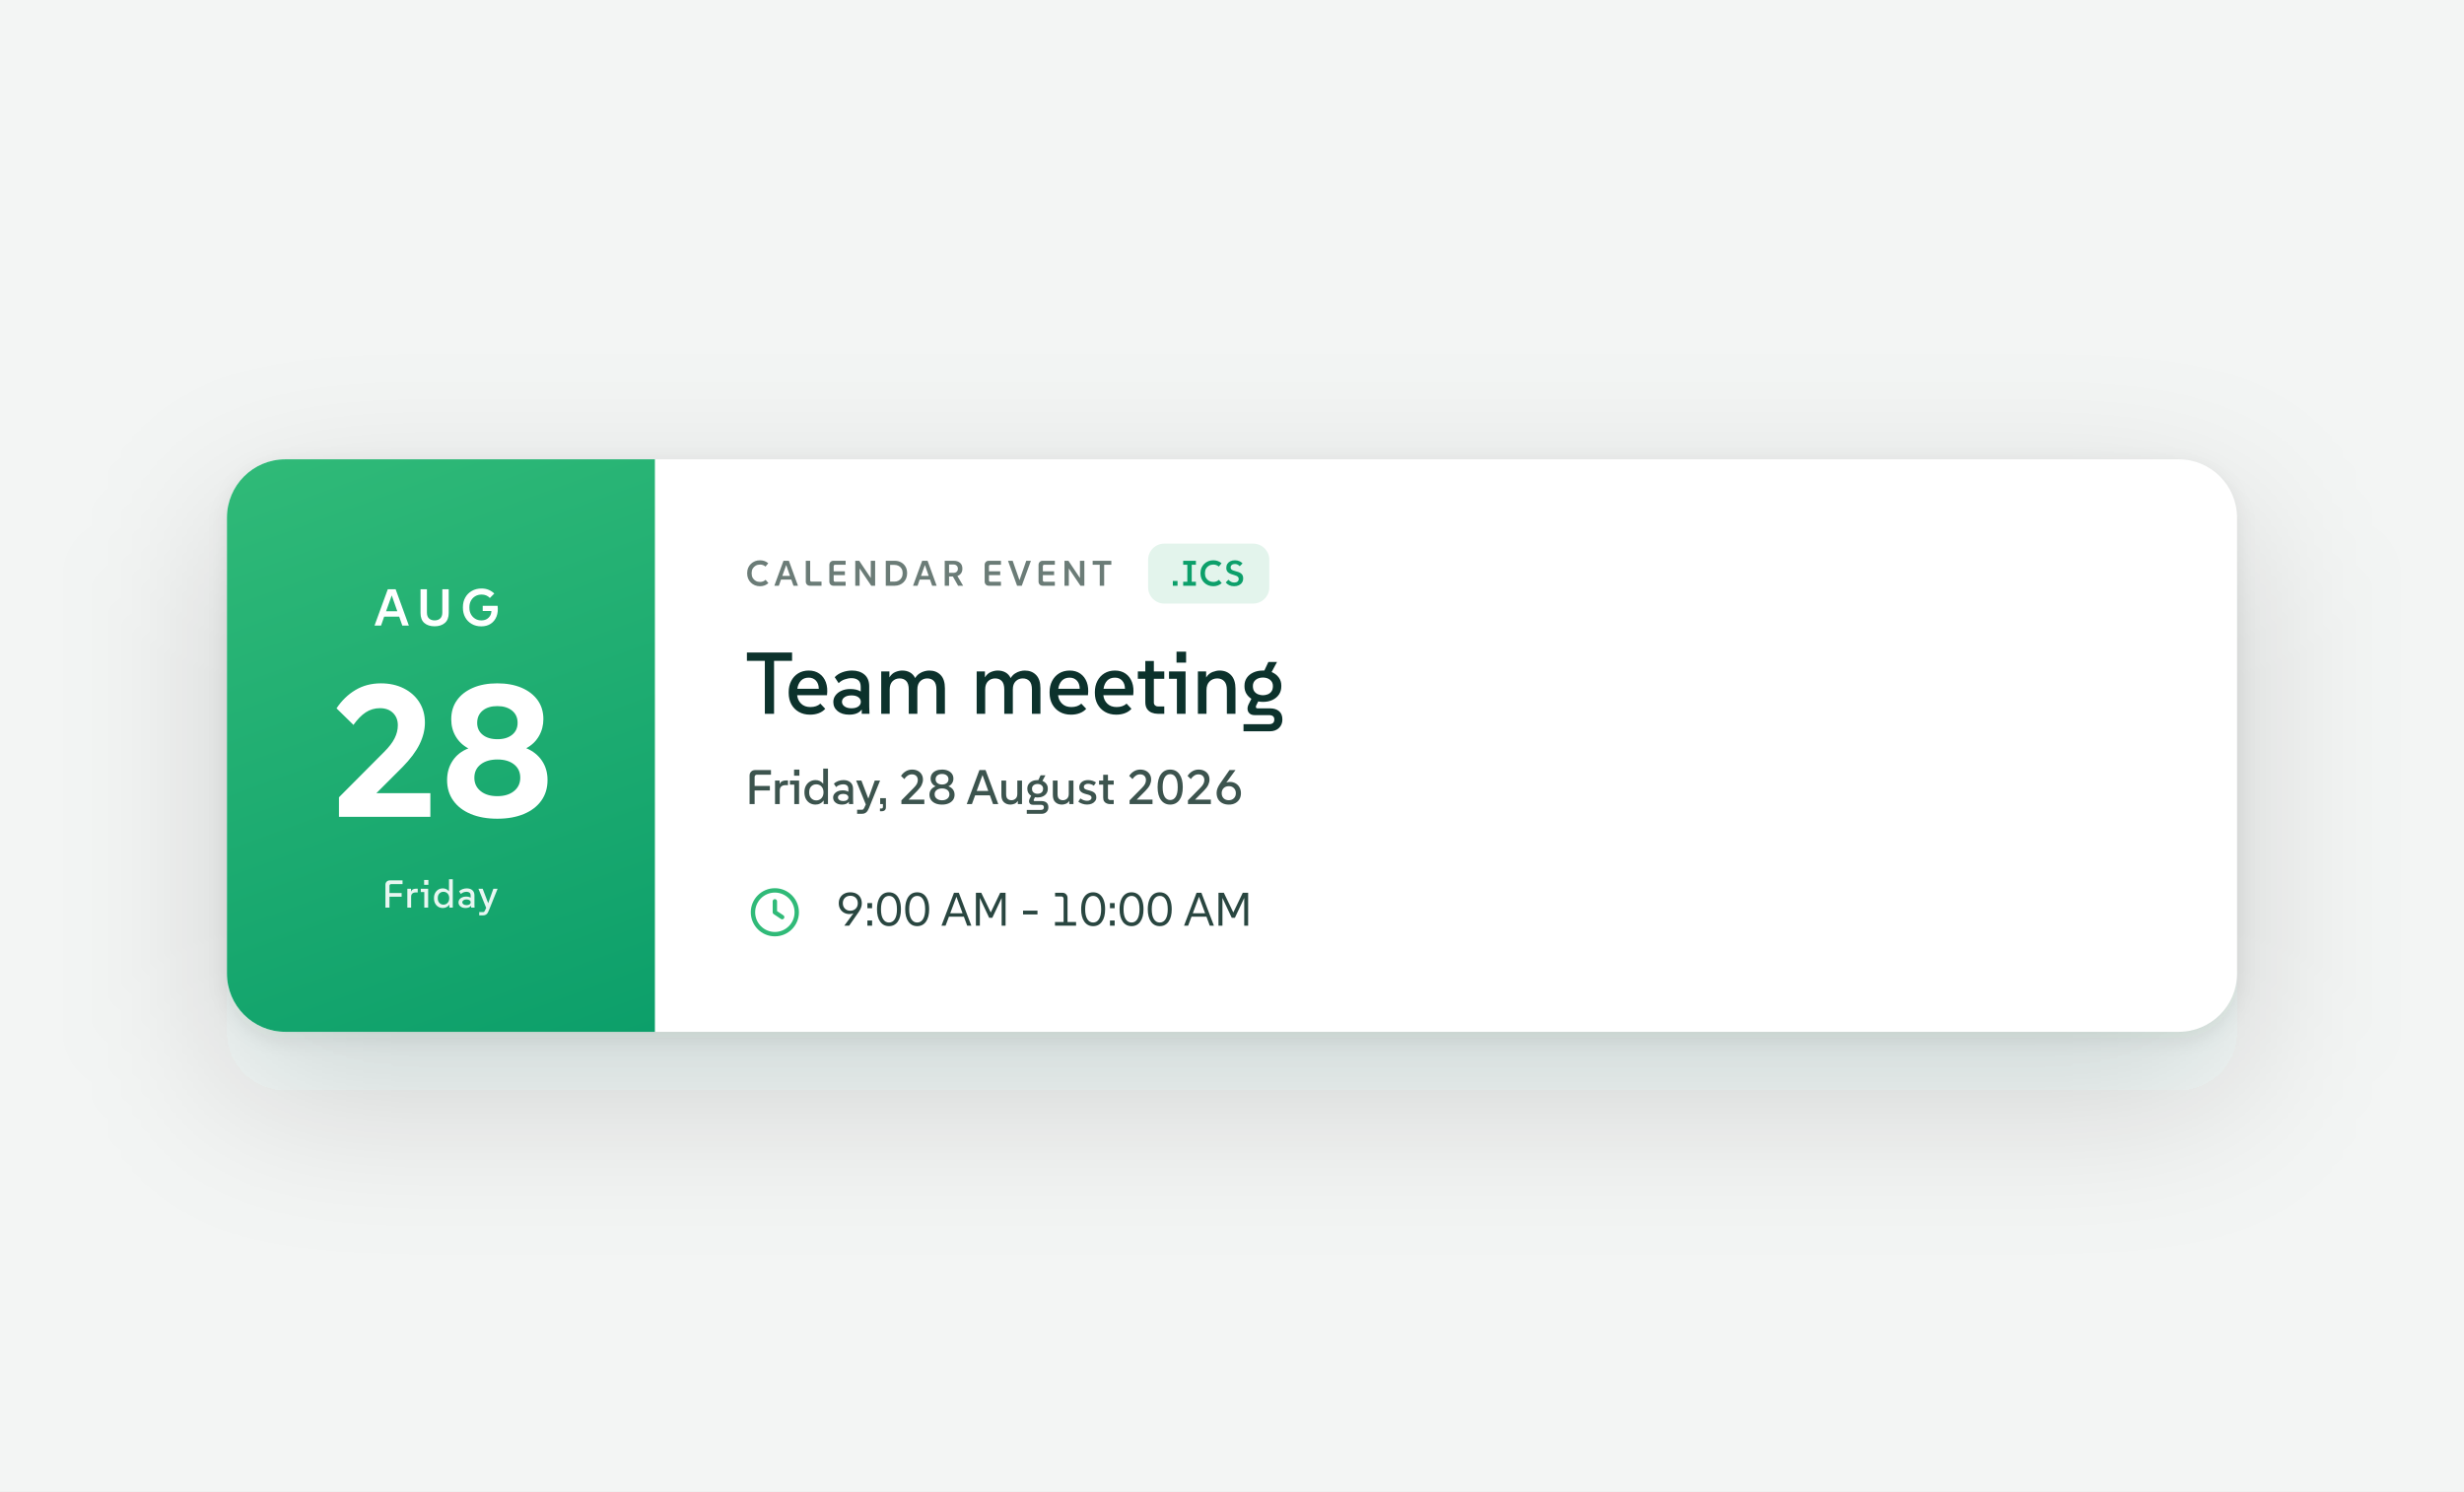
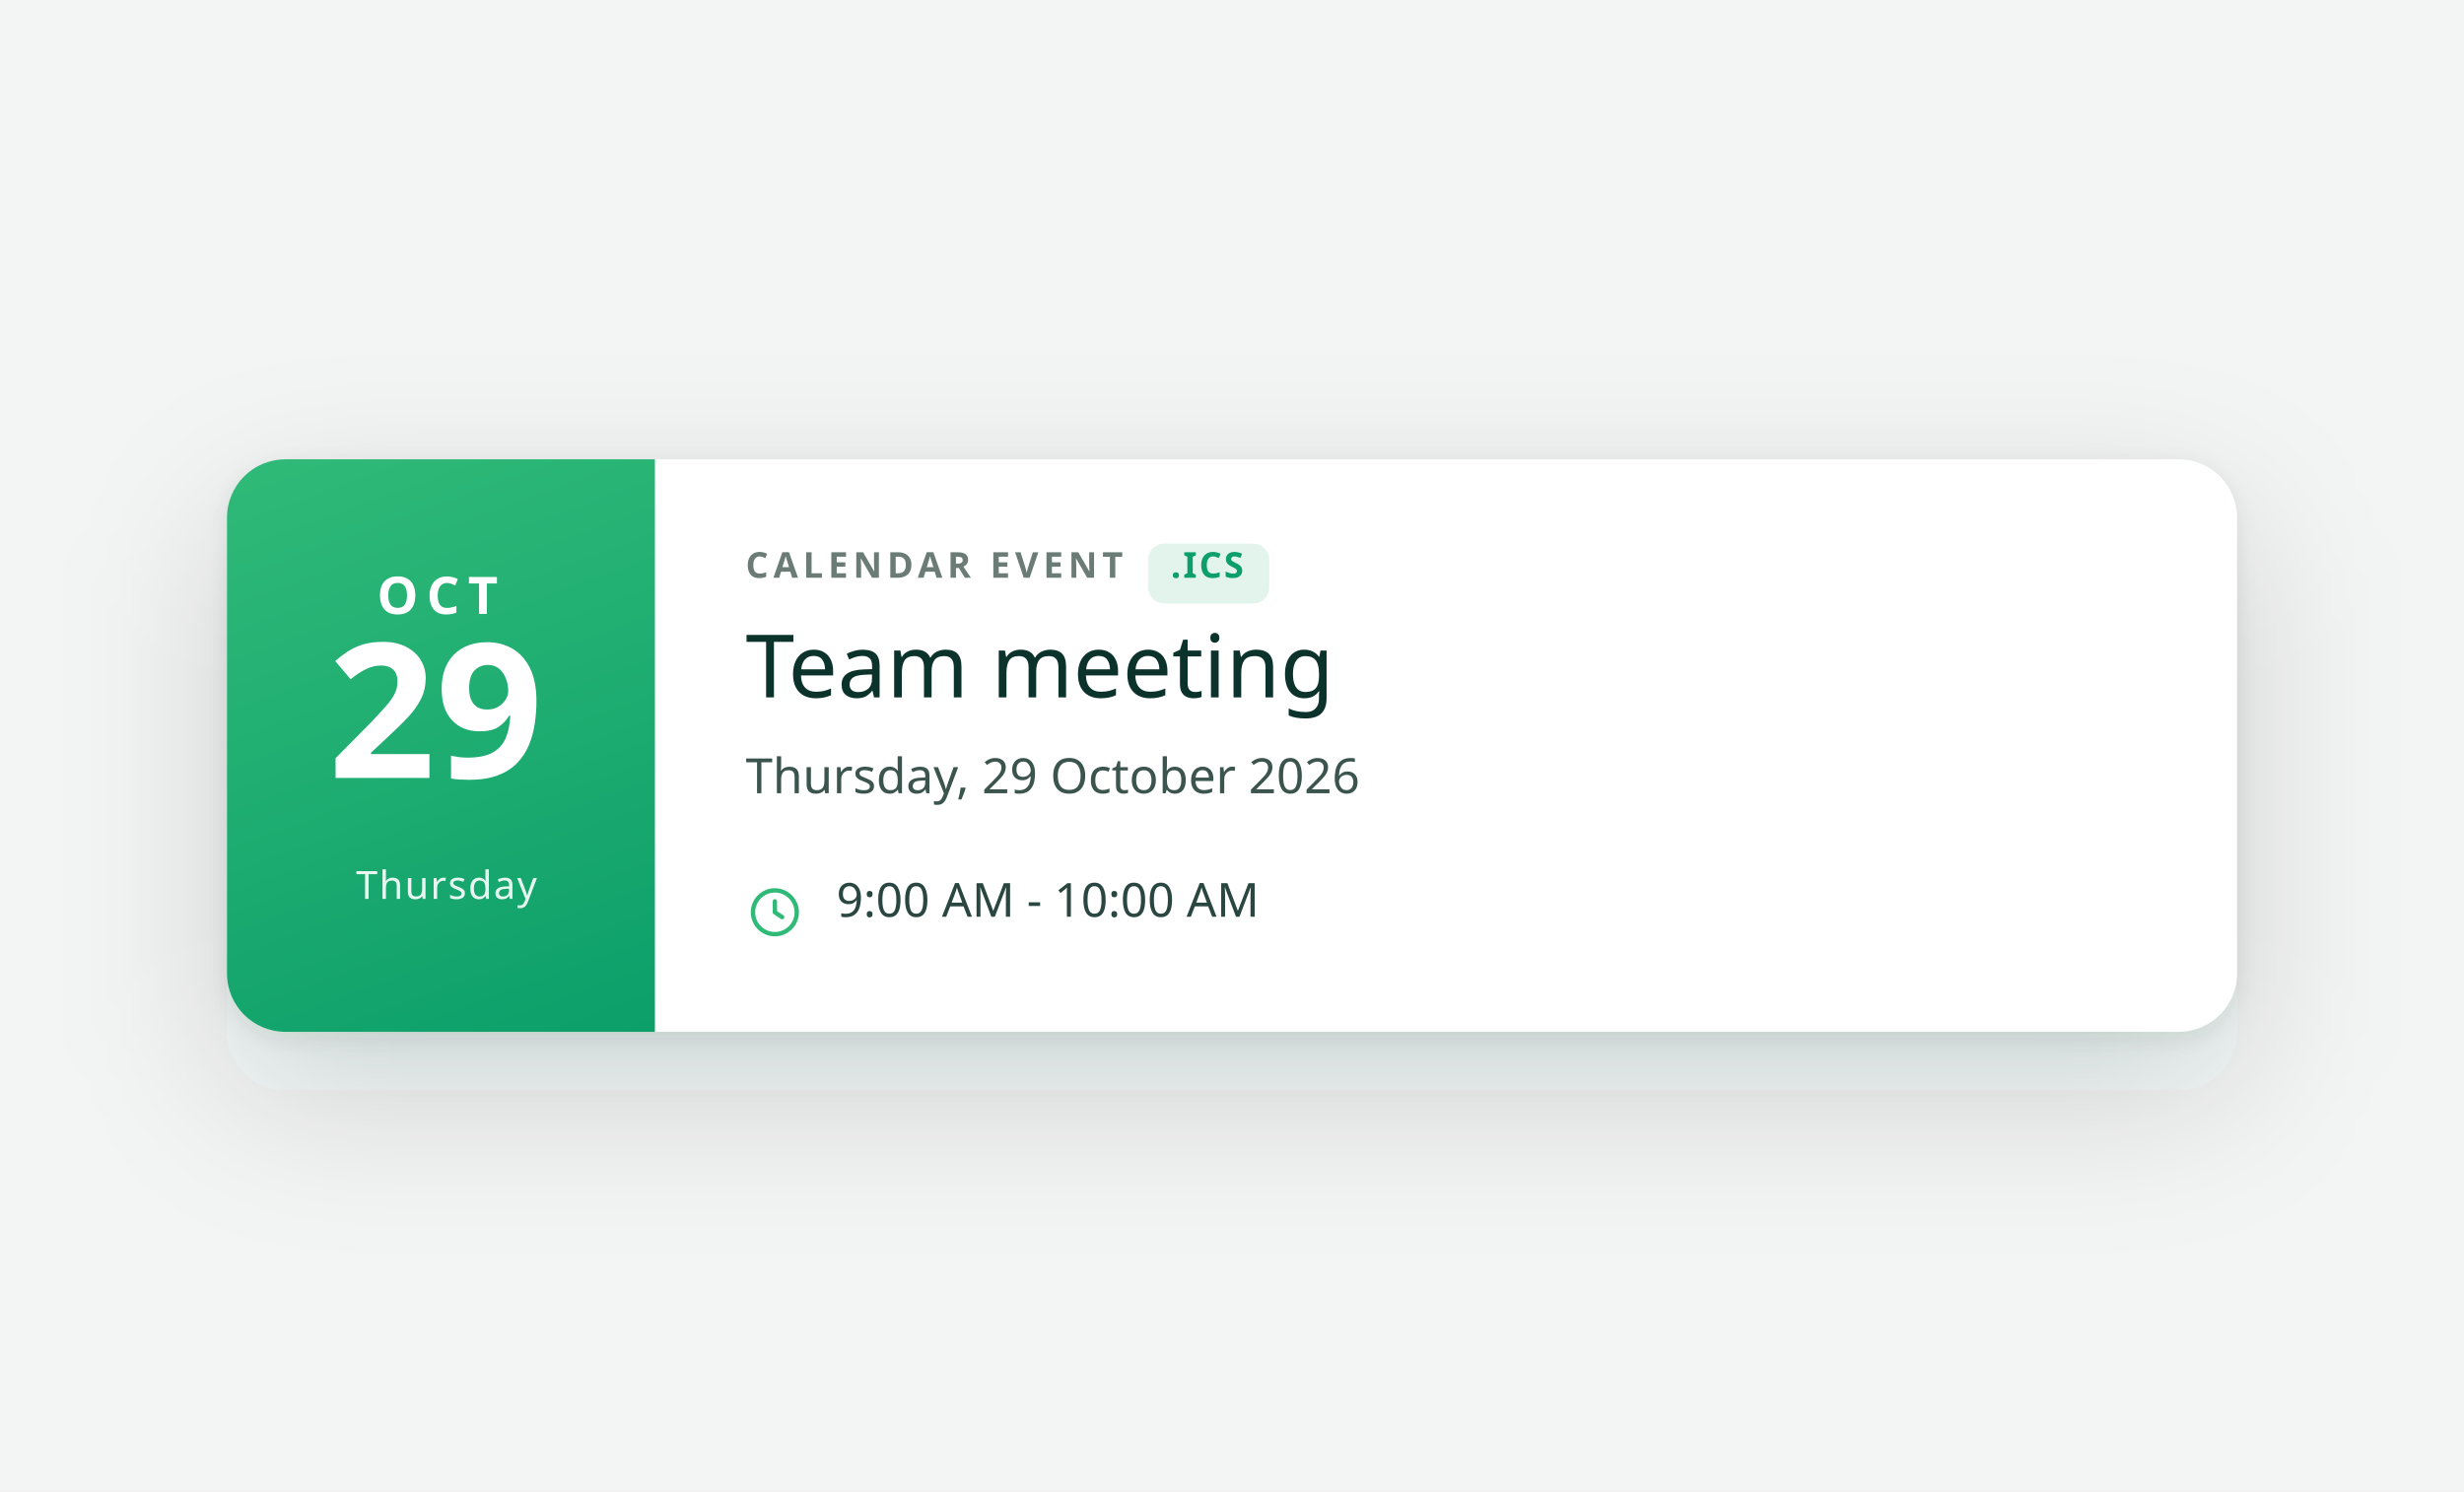
<svg xmlns="http://www.w3.org/2000/svg" width="760" height="460" viewBox="0 0 760 460">
  <defs>
    <filter id="shadow-1" width="654" height="210.61" x="53" y="126.69" filterUnits="userSpaceOnUse">
      <feGaussianBlur in="SourceGraphic" stdDeviation="3" />
    </filter>
    <filter id="shadow-2" width="786" height="342.61" x="-13" y="76.69" filterUnits="userSpaceOnUse">
      <feGaussianBlur in="SourceGraphic" stdDeviation="25" />
    </filter>
    <linearGradient id="svggrad-4" x1="99.9" x2="172.1" y1="130.81" y2="329.18" gradientUnits="userSpaceOnUse">
      <stop offset="0%" stop-color="#30ba78" />
      <stop offset="100%" stop-color="#0c9f6a" />
    </linearGradient>
    <clipPath id="fcovclip-3" clipPathUnits="userSpaceOnUse">
      <rect width="620" height="176.61" x="70" y="141.69" fill="#fff" rx="18" ry="18" />
    </clipPath>
  </defs>
  <path fill="#f3f5f4" d="M0 0h760v460H0z" />
-   <rect width="620" height="176.61" x="70" y="143.69" fill="rgba(12,50,44,0.08)" filter="url(#shadow-1)" rx="18" ry="18" />
-   <rect width="620" height="176.61" x="70" y="159.69" fill="rgba(12,50,44,0.16)" filter="url(#shadow-2)" rx="18" ry="18" />
+   <rect width="620" height="176.61" x="70" y="143.69" fill="#0c322c" fill-opacity=".08" filter="url(#shadow-1)" rx="18" ry="18" />
+   <rect width="620" height="176.61" x="70" y="159.69" fill="#0c322c" fill-opacity=".16" filter="url(#shadow-2)" rx="18" ry="18" />
  <rect width="620" height="176.61" x="70" y="141.69" fill="#fff" rx="18" ry="18" />
  <g clip-path="url(#fcovclip-3)">
    <path fill="url(#svggrad-4)" d="M70 141.69h132V318.3H70z" />
-     <path fill="#fff" d="m115.52 192.98 4.09-11.2h2.42l4.08 11.2h-2.02l-.96-2.75h-4.64l-.96 2.75zm3.56-4.42h3.46l-1.71-4.89zm14.96 4.64q-1.98 0-3.16-1.02-1.17-1.02-1.17-3.07v-7.33h1.97v7.17q0 1.23.64 1.83.65.6 1.72.6 1.09 0 1.74-.6t.65-1.83v-7.17h1.97v7.33q0 2.05-1.2 3.07-1.19 1.02-3.16 1.02m14.4.02q-1.66 0-2.94-.74-1.28-.73-2-2.03t-.72-2.97v-.18q0-1.7.74-2.99.73-1.3 2.03-2.03 1.29-.74 2.99-.74 1.2 0 2.18.41.97.41 1.74 1.14l-1.36 1.38q-.53-.56-1.17-.81t-1.36-.25q-1.12 0-1.97.5-.84.49-1.33 1.37t-.49 2.02v.18q0 1.15.48 2.02t1.32 1.38 1.91.5q.91 0 1.6-.38.69-.39 1.08-1.04.39-.66.39-1.49h-2.67v-1.6h4.59q.23 1.87-.33 3.3t-1.77 2.24-2.94.81m-43.89 58.76v-6.03l13.92-13.98q2.27-2.26 3.25-4.23.99-1.98.99-4.01 0-2.32-1.48-3.79t-4.03-1.48q-2.44 0-4.41 1.3-1.97 1.31-3.77 3.86l-5.22-5.11q2.38-3.59 5.83-5.65t7.86-2.06q3.94 0 7.02 1.54 3.07 1.53 4.81 4.26t1.74 6.32q0 3.31-1.65 6.67-1.66 3.37-5.25 7.02l-8.06 8.06h16.64v7.31zm48.84.58q-4.7 0-8.18-1.45t-5.39-4.12-1.92-6.32q0-3.42 1.72-6 1.71-2.58 4.84-3.8-2.5-1.34-3.89-3.68-1.39-2.35-1.39-5.31 0-3.37 1.74-5.83 1.74-2.47 4.93-3.86t7.54-1.39q4.29 0 7.48 1.36 3.19 1.37 4.96 3.83 1.77 2.47 1.77 5.83 0 2.9-1.39 5.28t-3.89 3.71q3.08 1.28 4.82 3.83t1.74 5.97q0 3.71-1.92 6.38-1.91 2.67-5.39 4.12t-8.18 1.45m.06-24.53q2.84 0 4.52-1.37 1.68-1.36 1.68-3.68 0-2.38-1.71-3.77t-4.55-1.39-4.52 1.39-1.69 3.77q0 2.32 1.69 3.68 1.68 1.37 4.58 1.37m-.06 17.57q3.25 0 5.16-1.57 1.92-1.56 1.92-4.11 0-2.61-1.92-4.12-1.91-1.51-5.1-1.51-3.25 0-5.19 1.51t-1.95 4.12q0 2.55 1.92 4.11 1.91 1.57 5.16 1.57" />
-     <path fill="#fff" d="M118.88 279.98v-7.03q0-.6.39-.99.39-.38.98-.38h3.91v1.14h-3.49q-.23 0-.39.16-.15.15-.15.38v2.23h3.75v1.12h-3.75v3.37zm6.76 0v-5.81h1.14v.89q.2-.53.63-.73.42-.19.95-.19h.48v1.16h-.58q-.69 0-1.07.33t-.38.99v3.36zm5.23 0v-4.8h-1.08v-1.01h2.27v5.81zm-.05-7.02v-1.5h1.31v1.5zm5.77 7.14q-.79 0-1.41-.37t-.97-1.05-.35-1.56V277q0-.87.36-1.54.36-.66.97-1.04.62-.37 1.41-.37.59 0 1.07.24t.82.67v-3.74h1.17v8.76h-1.06v-.91q-.34.49-.86.76-.51.27-1.15.27m.18-1.03q.77 0 1.28-.54t.51-1.45-.51-1.45q-.51-.53-1.28-.53-.74 0-1.24.51-.5.52-.5 1.39v.12q0 .89.5 1.42t1.24.53m6.82 1.03q-.99 0-1.58-.49-.59-.48-.59-1.25 0-.5.3-.91.3-.4.82-.63.52-.24 1.2-.24.88 0 1.43.34v-.64q0-.63-.35-.91-.34-.27-.91-.27-.45 0-.93.16-.48.17-.83.52l-.54-.82q.39-.43 1.04-.67.64-.24 1.33-.24 1.05 0 1.7.55.66.56.66 1.62v2.82l.03.94h-1.05v-.59q-.52.71-1.73.71m.32-.88q.59 0 .93-.24.34-.25.34-.64t-.34-.63-.94-.25-.94.25q-.36.24-.36.63 0 .38.36.63.35.25.95.25m3.9 3.16v-1.01h1.21q.21 0 .33-.13t.21-.32l.4-.86-2.39-5.89h1.31l1.7 4.45 1.59-4.45h1.31l-2.74 6.79q-.13.33-.33.66t-.54.54-.91.22z" opacity=".9" />
+     <text x="116.28" y="176.98" fill="#fff" dominant-baseline="text-before-edge" font-family="SUSE, ui-sans-serif, system-ui, sans-serif" font-size="16" font-weight="600" letter-spacing="2.56">OCT</text>
+     <text x="101.19" y="194.98" fill="#fff" dominant-baseline="text-before-edge" font-family="SUSE, ui-sans-serif, system-ui, sans-serif" font-size="58" font-weight="700">29</text>
+     <text x="109.81" y="267.98" fill="#fff" dominant-baseline="text-before-edge" font-family="SUSE, ui-sans-serif, system-ui, sans-serif" font-size="12" font-weight="500" letter-spacing=".48" opacity=".9">Thursday</text>
    <rect width="37.38" height="18.5" x="354.13" y="167.69" fill="#e3f4ec" rx="5" ry="5" />
-     <path fill="#0c9f6a" d="M361.75 180.69v-1.48h1.45v1.48zm3.19 0v-1.23h1.28v-5.24h-1.28v-1.23h3.93v1.23h-1.29v5.24h1.29v1.23zm9.3.15q-.82 0-1.54-.28t-1.27-.82q-.54-.52-.85-1.24-.3-.71-.3-1.58v-.16q0-.87.3-1.58.31-.72.85-1.24.55-.53 1.27-.82t1.54-.28q.77 0 1.41.24t1.13.68l-.85 1.02q-.7-.62-1.69-.62-.73 0-1.32.33t-.93.91q-.33.59-.33 1.36v.16q0 .77.33 1.36.34.58.93.91t1.32.33q1.03 0 1.72-.66l.87 1.02q-.51.46-1.17.71t-1.42.25m6.4 0q-.85 0-1.49-.31-.64-.32-1.09-.85l.84-.84q.43.45.87.66.43.2.92.2.65 0 1.02-.3.36-.3.36-.79 0-.38-.2-.61-.21-.24-.56-.38-.34-.14-.75-.26t-.82-.27-.75-.37-.55-.6-.2-.94q0-.72.33-1.24.34-.53.94-.82t1.41-.28q.74 0 1.34.26t.99.7l-.86.86q-.33-.34-.68-.51t-.8-.17q-.61 0-.97.29t-.36.78q0 .36.21.57t.55.34.76.24.83.25.75.37q.35.23.56.61.21.39.21.98 0 .74-.35 1.28-.35.55-.99.85-.63.3-1.47.3" />
-     <path fill="#6b7c77" d="M234.42 180.84q-.82 0-1.54-.28t-1.27-.82q-.54-.52-.85-1.24-.3-.71-.3-1.58v-.16q0-.87.3-1.58.31-.72.85-1.24.55-.53 1.27-.82t1.54-.28q.77 0 1.41.24t1.13.68l-.85 1.02q-.7-.62-1.69-.62-.74 0-1.32.33t-.93.91q-.33.59-.33 1.36v.16q0 .77.33 1.36.34.58.93.91.58.33 1.32.33 1.02 0 1.72-.66l.87 1.02q-.51.46-1.17.71t-1.42.25m4.42-.15 2.82-7.7h1.66l2.81 7.7h-1.39l-.66-1.89h-3.19l-.66 1.89zm2.46-3.04h2.37l-1.17-3.36zm8.52 3.04q-.56 0-.92-.36-.36-.37-.36-.93v-6.41h1.35v6.03q0 .17.11.29t.28.12h3.11v1.26zm7.26 0q-.56 0-.92-.36-.35-.37-.35-.93v-5.12q0-.56.35-.93.36-.36.92-.36h3.75v1.23h-3.3q-.16 0-.28.12-.11.11-.11.28v1.62h3.46v1.17h-3.46v1.65q0 .17.11.28t.28.12h3.3v1.23zm6.72 0v-7.7h1.22l3.56 5.31v-5.31h1.35v7.7h-1.2l-3.59-5.33v5.33zm9.41 0v-7.7h2.77q1.09 0 1.95.48.87.48 1.36 1.32t.5 1.96v.12q0 .84-.29 1.54t-.81 1.21-1.21.79-1.5.28zm2.66-6.43h-1.32v5.17h1.32q.74 0 1.31-.32t.9-.9.33-1.34v-.12q0-.75-.32-1.31-.33-.56-.9-.87t-1.32-.31m5.75 6.43 2.82-7.7h1.66l2.8 7.7h-1.38l-.66-1.89h-3.19l-.66 1.89zm2.46-3.04h2.37l-1.17-3.36zm7.31 3.04v-7.7h2.75q1.22 0 1.96.62t.74 1.8q0 .89-.42 1.46-.41.56-1.12.81l1.77 3.01h-1.55l-1.61-2.85h-1.18v2.85zm2.69-6.56h-1.35v2.58h1.35q.61 0 .99-.33t.38-.95q0-.59-.38-.94-.38-.36-.99-.36m10.91 6.56q-.56 0-.92-.36-.36-.37-.36-.93v-5.12q0-.56.36-.93.36-.36.92-.36h3.75v1.23h-3.3q-.17 0-.28.12t-.12.28v1.62h3.47v1.17h-3.47v1.65q0 .17.12.28t.28.12h3.3v1.23zm8.72 0-2.8-7.7h1.44l2.1 5.98 2.09-5.98h1.44l-2.82 7.7zm7.9 0q-.56 0-.92-.36-.36-.37-.36-.93v-5.12q0-.56.36-.93.36-.36.92-.36h3.75v1.23h-3.3q-.17 0-.28.12t-.12.28v1.62h3.47v1.17h-3.47v1.65q0 .17.12.28t.28.12h3.3v1.23zm6.72 0v-7.7h1.22l3.55 5.31v-5.31h1.36v7.7h-1.2l-3.59-5.33v5.33zm10.88 0v-6.47h-2.19v-1.23h5.76v1.23h-2.21v6.47z" />
-     <path fill="#0c322c" d="M235.91 220.19v-16.33h-5.53v-2.57h13.93v2.57h-5.56v16.33zm13.94.27q-1.98 0-3.46-.85-1.49-.85-2.31-2.36t-.82-3.51v-.27q0-1.89.77-3.39t2.16-2.36 3.25-.87q1.92 0 3.28.95 1.36.94 2 2.64t.36 4.03h-9.2q.16 1.56 1.22 2.6 1.07 1.04 2.85 1.04 1.95 0 3.08-1.05l1.51 1.59q-.78.89-1.99 1.35-1.22.46-2.7.46m-.41-11.42q-1.51 0-2.4.94-.89.95-1.11 2.49h6.62q-.03-1.62-.9-2.53-.86-.9-2.21-.9m12.47 11.42q-2.21 0-3.55-1.09-1.33-1.1-1.33-2.82 0-1.14.67-2.04.68-.91 1.85-1.43 1.18-.53 2.72-.53 1.97 0 3.21.76v-1.44q0-1.43-.78-2.05-.79-.62-2.06-.62-1.02 0-2.1.38t-1.87 1.16l-1.21-1.84q.89-.97 2.33-1.51 1.45-.54 3.02-.54 2.34 0 3.82 1.24 1.47 1.25 1.47 3.65v4.21l.01 2.12q.01 1.07.07 2.12h-2.38v-1.32q-1.16 1.59-3.89 1.59m.73-1.97q1.33 0 2.1-.55.77-.56.77-1.45 0-.86-.77-1.42t-2.12-.55q-1.33 0-2.12.55-.8.56-.8 1.42 0 .87.8 1.43.79.57 2.14.57m9.16 1.7v-13.07h2.53v1.84q.76-1.22 1.85-1.66 1.1-.45 2.12-.45 1.35 0 2.38.58t1.59 1.74q.57-.91 1.34-1.41t1.58-.71 1.46-.2q2.13 0 3.47 1.37 1.33 1.36 1.33 4.11v7.86h-2.62v-7.48q0-1.81-.77-2.62t-2.06-.81-2.18.88q-.87.88-.87 2.52v7.51h-2.65v-7.48q0-1.81-.77-2.62t-2.04-.81q-1.32 0-2.2.88-.87.88-.87 2.52v7.51zm29.45 0v-13.07h2.54v1.84q.76-1.22 1.85-1.66 1.09-.45 2.12-.45 1.35 0 2.38.58t1.59 1.74q.57-.91 1.34-1.41t1.58-.71 1.45-.2q2.14 0 3.47 1.37 1.34 1.36 1.34 4.11v7.86h-2.62v-7.48q0-1.81-.77-2.62t-2.06-.81-2.18.88-.88 2.52v7.51h-2.64v-7.48q0-1.81-.77-2.62t-2.04-.81q-1.32 0-2.2.88t-.88 2.52v7.51zm29.08.27q-1.97 0-3.45-.85t-2.31-2.36-.83-3.51v-.27q0-1.89.77-3.39t2.16-2.36 3.26-.87q1.91 0 3.28.95 1.36.94 2 2.64t.36 4.03h-9.21q.17 1.56 1.23 2.6 1.07 1.04 2.85 1.04 1.94 0 3.08-1.05l1.51 1.59q-.78.89-2 1.35-1.21.46-2.7.46m-.4-11.42q-1.51 0-2.41.94-.89.95-1.1 2.49h6.61q-.02-1.62-.89-2.53-.86-.9-2.21-.9m14.36 11.42q-1.97 0-3.45-.85t-2.31-2.36-.83-3.51v-.27q0-1.89.77-3.39t2.16-2.36 3.26-.87q1.91 0 3.28.95 1.36.94 1.99 2.64.64 1.7.37 4.03h-9.21q.16 1.56 1.23 2.6t2.85 1.04q1.94 0 3.08-1.05l1.51 1.59q-.78.89-2 1.35-1.21.46-2.7.46m-.4-11.42q-1.52 0-2.41.94-.89.95-1.1 2.49h6.61q-.03-1.62-.89-2.53t-2.21-.9m13.17 11.15q-.92 0-1.79-.34-.88-.33-1.45-1.13t-.56-2.2v-7.13h-2.3v-2.27h2.3v-3.21h2.64v3.21h3.21v2.27h-3.21v7.34q0 .52.35.85.35.34.84.34h2.02v2.27zm5.94 0v-10.8h-2.43v-2.27h5.11v13.07zm-.11-15.79v-3.38h2.95v3.38zm6.59 15.79v-13.07h2.54v1.87q.81-1.25 1.98-1.69 1.18-.45 2.15-.45 2.22 0 3.57 1.43t1.35 4.19v7.72h-2.65v-7.32q0-1.91-.84-2.75-.83-.84-2.13-.84-1.38 0-2.35.92t-.97 2.73v7.26zm14.07 5.4v-2.19h7.86q1.64 0 1.64-1.45 0-1.35-1.64-1.35h-4.4q-1.03 0-1.58-.5-.56-.5-.63-1.26t.32-1.57l.86-1.7q-1-.64-1.57-1.62-.56-.97-.56-2.21v-.24q0-1.35.72-2.41.73-1.05 2.02-1.64 1.28-.6 2.95-.6h.44l1.24-2.64h2.67l-1.67 3.1q1.37.57 2.18 1.65t.81 2.48v.3q0 1.4-.71 2.48-.72 1.08-2 1.69t-2.96.61q-.75 0-1.45-.14l-.6 1.19q-.16.3-.11.62.06.33.6.33h3.8q1.68 0 2.72.85t1.04 2.6q0 1.6-1.07 2.61t-2.79 1.01zm5.99-11.12q.71 0 1.42-.26.72-.26 1.19-.88t.47-1.73q0-1.16-.86-1.87-.87-.72-2.22-.72-1.37 0-2.24.72-.86.71-.86 1.87 0 1.11.48 1.73.49.62 1.21.88.71.26 1.41.26" />
-     <path fill="#3c544e" d="M231.2 248.05v-8.79q0-.75.49-1.23.48-.48 1.22-.48h4.89v1.43h-4.36q-.29 0-.48.19-.2.2-.2.48v2.79h4.7v1.4h-4.7v4.21zm7.85 0v-7.26h1.42v1.11q.26-.66.79-.91.53-.24 1.19-.24h.6v1.45h-.72q-.87 0-1.34.41-.48.42-.48 1.24v4.2zm5.94 0v-6h-1.35v-1.26h2.83v7.26zm-.06-8.77v-1.88h1.63v1.88zm6.61 8.92q-.99 0-1.76-.46t-1.22-1.31q-.44-.84-.44-1.95v-.15q0-1.09.45-1.93t1.22-1.29q.78-.47 1.77-.47.73 0 1.33.3t1.02.84v-4.68h1.47v10.95h-1.33v-1.14q-.42.62-1.07.95-.64.34-1.44.34m.23-1.29q.96 0 1.59-.67.64-.68.64-1.82t-.64-1.81q-.63-.66-1.59-.66-.93 0-1.56.64-.62.65-.62 1.74v.15q0 1.11.62 1.77.63.66 1.56.66m7.92 1.29q-1.23 0-1.98-.61-.74-.6-.74-1.56 0-.63.38-1.14.37-.5 1.02-.79.66-.29 1.51-.29 1.1 0 1.79.42v-.8q0-.79-.44-1.14-.43-.34-1.14-.34-.57 0-1.17.21t-1.03.64l-.68-1.02q.5-.54 1.3-.84t1.67-.3q1.31 0 2.12.69t.82 2.03v2.34l.01 1.17q.01.6.04 1.18h-1.32v-.73q-.65.88-2.16.88m.4-1.09q.74 0 1.16-.31.43-.31.43-.8 0-.48-.43-.79-.42-.31-1.17-.31-.74 0-1.18.31t-.44.79.44.79 1.19.32m4.28 3.94v-1.26h1.51q.26 0 .41-.16.16-.17.27-.41l.49-1.06-2.98-7.37h1.63l2.13 5.57 1.98-5.57h1.64l-3.42 8.49q-.17.41-.42.82t-.67.68-1.13.27zm7.11-3v-1.84h1.77v2.8q0 .49-.2.77-.19.27-.49.37-.3.11-.6.11h-.54v-.86h.54q.18 0 .27-.12t.1-.28v-.95zm6.55 0v-1.15l3.76-3.81q.75-.74 1.03-1.32.27-.57.27-1.13 0-.81-.49-1.29t-1.33-.48q-.69 0-1.28.38-.59.37-1.06 1.08l-1.02-.98q.6-.91 1.48-1.43t1.93-.52q1 0 1.76.39t1.18 1.09.42 1.61q0 .8-.39 1.64t-1.4 1.86l-2.65 2.67h4.86v1.39zm12.53.15q-1.17 0-2.04-.37-.87-.38-1.35-1.06t-.49-1.6q0-.94.52-1.62.51-.67 1.39-.99-.72-.31-1.13-.94-.42-.62-.42-1.43 0-.84.44-1.47t1.22-.97 1.86-.35q1.06 0 1.85.35t1.22.96q.44.63.44 1.47 0 .81-.42 1.44-.41.63-1.13.94.89.3 1.4.98.51.69.51 1.62t-.48 1.61-1.36 1.06-2.03.37m.01-6.19q.9 0 1.44-.45.54-.44.54-1.17 0-.74-.55-1.19-.54-.45-1.44-.45t-1.45.45q-.53.45-.53 1.19 0 .73.53 1.17.55.45 1.46.45m-.01 4.86q1.02 0 1.65-.51t.63-1.34q0-.82-.63-1.31t-1.64-.49-1.66.49-.63 1.31q0 .83.63 1.34t1.65.51m7.62 1.18 3.91-10.5h1.9l3.92 10.5h-1.61l-.98-2.71h-4.55l-.99 2.71zm3.07-4.05h3.58l-1.78-4.92zm10.41 4.2q-1.2 0-2-.72-.79-.72-.79-2.25v-4.44h1.46v4.17q0 1.07.46 1.48t1.19.41q.75 0 1.27-.49.53-.48.53-1.47v-4.1h1.45v7.26h-1.29v-.99q-.45.68-1.09.91t-1.19.23m5.04 2.85v-1.21h4.37q.91 0 .91-.81 0-.76-.91-.76h-2.45q-.57 0-.88-.27-.3-.28-.34-.7t.17-.87l.48-.94q-.56-.36-.87-.9t-.31-1.23v-.14q0-.75.4-1.33t1.12-.92q.71-.33 1.64-.33h.24l.69-1.47h1.49l-.93 1.73q.76.31 1.21.91t.45 1.38v.17q0 .78-.4 1.38-.39.6-1.11.93-.71.34-1.64.34-.42 0-.81-.07l-.33.66q-.09.16-.06.34t.33.18h2.12q.93 0 1.5.47.58.48.58 1.45 0 .89-.59 1.45t-1.55.56zm3.33-6.18q.39 0 .79-.14t.66-.49q.26-.34.26-.96 0-.64-.48-1.04t-1.23-.4-1.24.4-.48 1.04q0 .62.27.96.27.35.66.49.4.14.79.14m7.5 3.33q-1.2 0-1.99-.72-.8-.72-.8-2.25v-4.44h1.46v4.17q0 1.07.46 1.48t1.19.41q.75 0 1.27-.49.53-.48.53-1.47v-4.1h1.45v7.26h-1.29v-.99q-.45.68-1.09.91t-1.19.23m7.8-.01q-.84 0-1.55-.26-.71-.25-1.18-.63l.64-1q.44.33.98.53t1.11.2q.6 0 .97-.27t.37-.69q0-.39-.27-.59t-.7-.32l-.92-.25q-.48-.13-.91-.35t-.71-.61-.27-1.07q0-.99.74-1.62.74-.62 1.99-.62.7 0 1.32.2t1.11.54l-.66.99q-.4-.27-.85-.43-.46-.16-.94-.16-.58 0-.94.27t-.36.69q0 .39.27.59.28.21.72.33l.93.25q.49.14.93.36.45.23.72.63.28.41.28 1.08 0 .65-.37 1.14-.36.5-.99.78t-1.46.29m7.05-.14q-.51 0-1-.19-.48-.18-.8-.63-.31-.44-.31-1.22v-3.96h-1.28v-1.26h1.28v-1.78h1.47v1.78h1.78v1.26h-1.78v4.08q0 .29.19.47.2.19.47.19h1.12v1.26zm6.03 0v-1.15l3.77-3.81q.75-.74 1.02-1.32.26-.57.26-1.13 0-.81-.48-1.29-.49-.48-1.33-.48-.69 0-1.28.38-.59.37-1.06 1.08l-1.02-.98q.6-.91 1.48-1.43t1.93-.52q1 0 1.76.39.75.39 1.18 1.09t.42 1.61q0 .8-.39 1.64t-1.4 1.86l-2.65 2.67h4.86v1.39zm12.53.15q-1.82 0-2.85-1.42-1.04-1.41-1.04-3.96 0-2.57 1.04-3.99 1.03-1.43 2.85-1.43t2.85 1.43q1.03 1.42 1.03 3.99 0 2.55-1.03 3.96t-2.85 1.42m0-1.41q1.1 0 1.71-1.02t.61-2.95q0-1.95-.61-2.98t-1.71-1.03q-1.12 0-1.72 1.03-.61 1.03-.61 2.98 0 1.93.61 2.95.6 1.02 1.72 1.02m5.47 1.26v-1.15l3.76-3.81q.75-.74 1.03-1.32.27-.57.27-1.13 0-.81-.49-1.29t-1.33-.48q-.69 0-1.28.38-.59.37-1.06 1.08l-1.02-.98q.6-.91 1.48-1.43.87-.52 1.93-.52 1 0 1.76.39t1.18 1.09.42 1.61q0 .8-.39 1.64t-1.4 1.86l-2.66 2.67h4.87v1.39zm12.62.15q-1.16 0-2.01-.44t-1.31-1.25-.46-1.91q0-.72.28-1.43t.78-1.43l2.91-4.19h1.86l-2.83 3.86q.51-.2 1.09-.2 1.01 0 1.78.45t1.2 1.23.44 1.8q0 1.07-.47 1.85-.47.79-1.31 1.23t-1.95.43m-.03-1.35q.97 0 1.58-.6t.61-1.56-.61-1.57-1.55-.6q-.99 0-1.6.6-.61.61-.61 1.57 0 .98.6 1.57t1.58.59" />
+     <text x="361.13" y="169.69" fill="#0c9f6a" dominant-baseline="text-before-edge" font-family="SUSE, ui-sans-serif, system-ui, sans-serif" font-size="11" font-weight="600" letter-spacing=".66">.ICS</text>
+     <text x="230" y="169.69" fill="#6b7c77" dominant-baseline="text-before-edge" font-family="SUSE, ui-sans-serif, system-ui, sans-serif" font-size="11" font-weight="600" letter-spacing="1.54">CALENDAR EVENT</text>
+     <text x="230" y="194.19" fill="#0c322c" dominant-baseline="text-before-edge" font-family="SUSE, ui-sans-serif, system-ui, sans-serif" font-size="27" font-weight="500">Team meeting</text>
+     <text x="230" y="233.05" fill="#3c544e" dominant-baseline="text-before-edge" font-family="SUSE, ui-sans-serif, system-ui, sans-serif" font-size="15" font-weight="500">Thursday, 29 October 2026</text>
    <svg width="18" height="18" x="230" y="272.42" fill="none" stroke="#30ba78" stroke-linecap="round" stroke-linejoin="round" stroke-width="1.8" aria-hidden="true" color="#294640" viewBox="0 0 24 24">
      <circle cx="12" cy="12" r="9" style="fill:none;stroke:#30ba78;stroke-width:1.8px;stroke-linecap:round;stroke-linejoin:round" />
      <path d="M12 7.5V12l3 2" style="fill:none;stroke:#30ba78;stroke-width:1.8px;stroke-linecap:round;stroke-linejoin:round" />
    </svg>
-     <path fill="#294640" d="m260.42 285.55 2.81-3.81q-.56.23-1.21.23-.97 0-1.72-.43t-1.17-1.18-.42-1.73q0-1.01.45-1.77t1.25-1.18 1.85-.42q1.09 0 1.89.42t1.23 1.18.44 1.83q0 .68-.26 1.34-.25.65-.69 1.29l-2.95 4.23zm1.83-4.61q1.04 0 1.69-.65.64-.64.64-1.67t-.63-1.66-1.67-.63q-1.02 0-1.67.64-.65.63-.65 1.65 0 1.01.64 1.67.65.65 1.65.65m5.29-.77v-1.59h1.45v1.59zm0 5.38v-1.59h1.45v1.59zm6.66.15q-1.73 0-2.71-1.38-.99-1.38-.99-3.83 0-1.64.44-2.81t1.27-1.8 1.99-.62q1.14 0 1.98.62.83.62 1.27 1.8.44 1.17.44 2.81 0 2.45-.98 3.83-.99 1.38-2.71 1.38m0-1.12q1.16 0 1.81-1.07.65-1.06.65-3.02 0-1.97-.65-3.05t-1.81-1.07-1.82 1.07q-.65 1.08-.65 3.05t.65 3.02q.66 1.07 1.82 1.07m8.7 1.12q-1.73 0-2.71-1.38-.99-1.38-.99-3.83 0-1.64.44-2.81t1.27-1.8 1.99-.62q1.14 0 1.98.62.83.62 1.27 1.8.44 1.17.44 2.81 0 2.45-.98 3.83-.99 1.38-2.71 1.38m0-1.12q1.16 0 1.81-1.07.65-1.06.65-3.02 0-1.97-.65-3.05t-1.81-1.07-1.82 1.07q-.65 1.08-.65 3.05t.65 3.02q.66 1.07 1.82 1.07m7.49.97 3.86-10.15h1.49l3.86 10.15h-1.28l-1.02-2.77h-4.6l-1.05 2.77zm2.7-3.83h3.8l-1.89-5.09zm7.92 3.83V275.4h1.65l2.93 6.08 2.91-6.08h1.66v10.15h-1.21V277l-2.88 6.13h-.97l-2.87-6.13v8.55zm14.54-3.45v-1.18H320v1.18zm9.85 3.45v-1.13h2.66v-7.16q0-.32-.19-.53-.2-.2-.52-.2h-1.92v-1.13h2.23q.71 0 1.16.46.45.45.45 1.15v7.41h2.64v1.13zm11.77.15q-1.73 0-2.71-1.38-.99-1.38-.99-3.83 0-1.64.44-2.81.45-1.18 1.27-1.8t1.99-.62q1.15 0 1.98.62t1.28 1.8.44 2.81q0 2.45-.99 3.83-.98 1.38-2.71 1.38m0-1.12q1.16 0 1.81-1.07.66-1.06.66-3.02 0-1.97-.66-3.05-.65-1.07-1.81-1.07t-1.81 1.07-.65 3.05q0 1.96.65 3.02.65 1.07 1.81 1.07m5.19-4.41v-1.59h1.45v1.59zm0 5.38v-1.59h1.45v1.59zm6.66.15q-1.73 0-2.71-1.38-.99-1.38-.99-3.83 0-1.64.44-2.81t1.27-1.8 1.99-.62q1.14 0 1.98.62.83.62 1.27 1.8.44 1.17.44 2.81 0 2.45-.98 3.83-.99 1.38-2.71 1.38m0-1.12q1.16 0 1.81-1.07.65-1.06.65-3.02 0-1.97-.65-3.05t-1.81-1.07-1.82 1.07q-.65 1.08-.65 3.05t.65 3.02q.66 1.07 1.82 1.07m8.7 1.12q-1.73 0-2.71-1.38-.99-1.38-.99-3.83 0-1.64.44-2.81t1.27-1.8 1.99-.62q1.14 0 1.98.62.83.62 1.27 1.8.44 1.17.44 2.81 0 2.45-.98 3.83-.99 1.38-2.71 1.38m0-1.12q1.16 0 1.81-1.07.65-1.06.65-3.02 0-1.97-.65-3.05t-1.81-1.07-1.82 1.07q-.65 1.08-.65 3.05t.65 3.02q.66 1.07 1.82 1.07m7.49.97 3.86-10.15h1.49l3.86 10.15h-1.28l-1.02-2.77h-4.6l-1.05 2.77zm2.7-3.83h3.8l-1.89-5.09zm7.92 3.83V275.4h1.65l2.93 6.08 2.91-6.08h1.66v10.15h-1.21V277l-2.88 6.13h-.97l-2.87-6.13v8.55z" />
+     <text x="258" y="271.55" fill="#294640" dominant-baseline="text-before-edge" font-family="SUSE, ui-sans-serif, system-ui, sans-serif" font-size="14.5" font-weight="400">9:00 AM - 10:00 AM</text>
  </g>
</svg>
